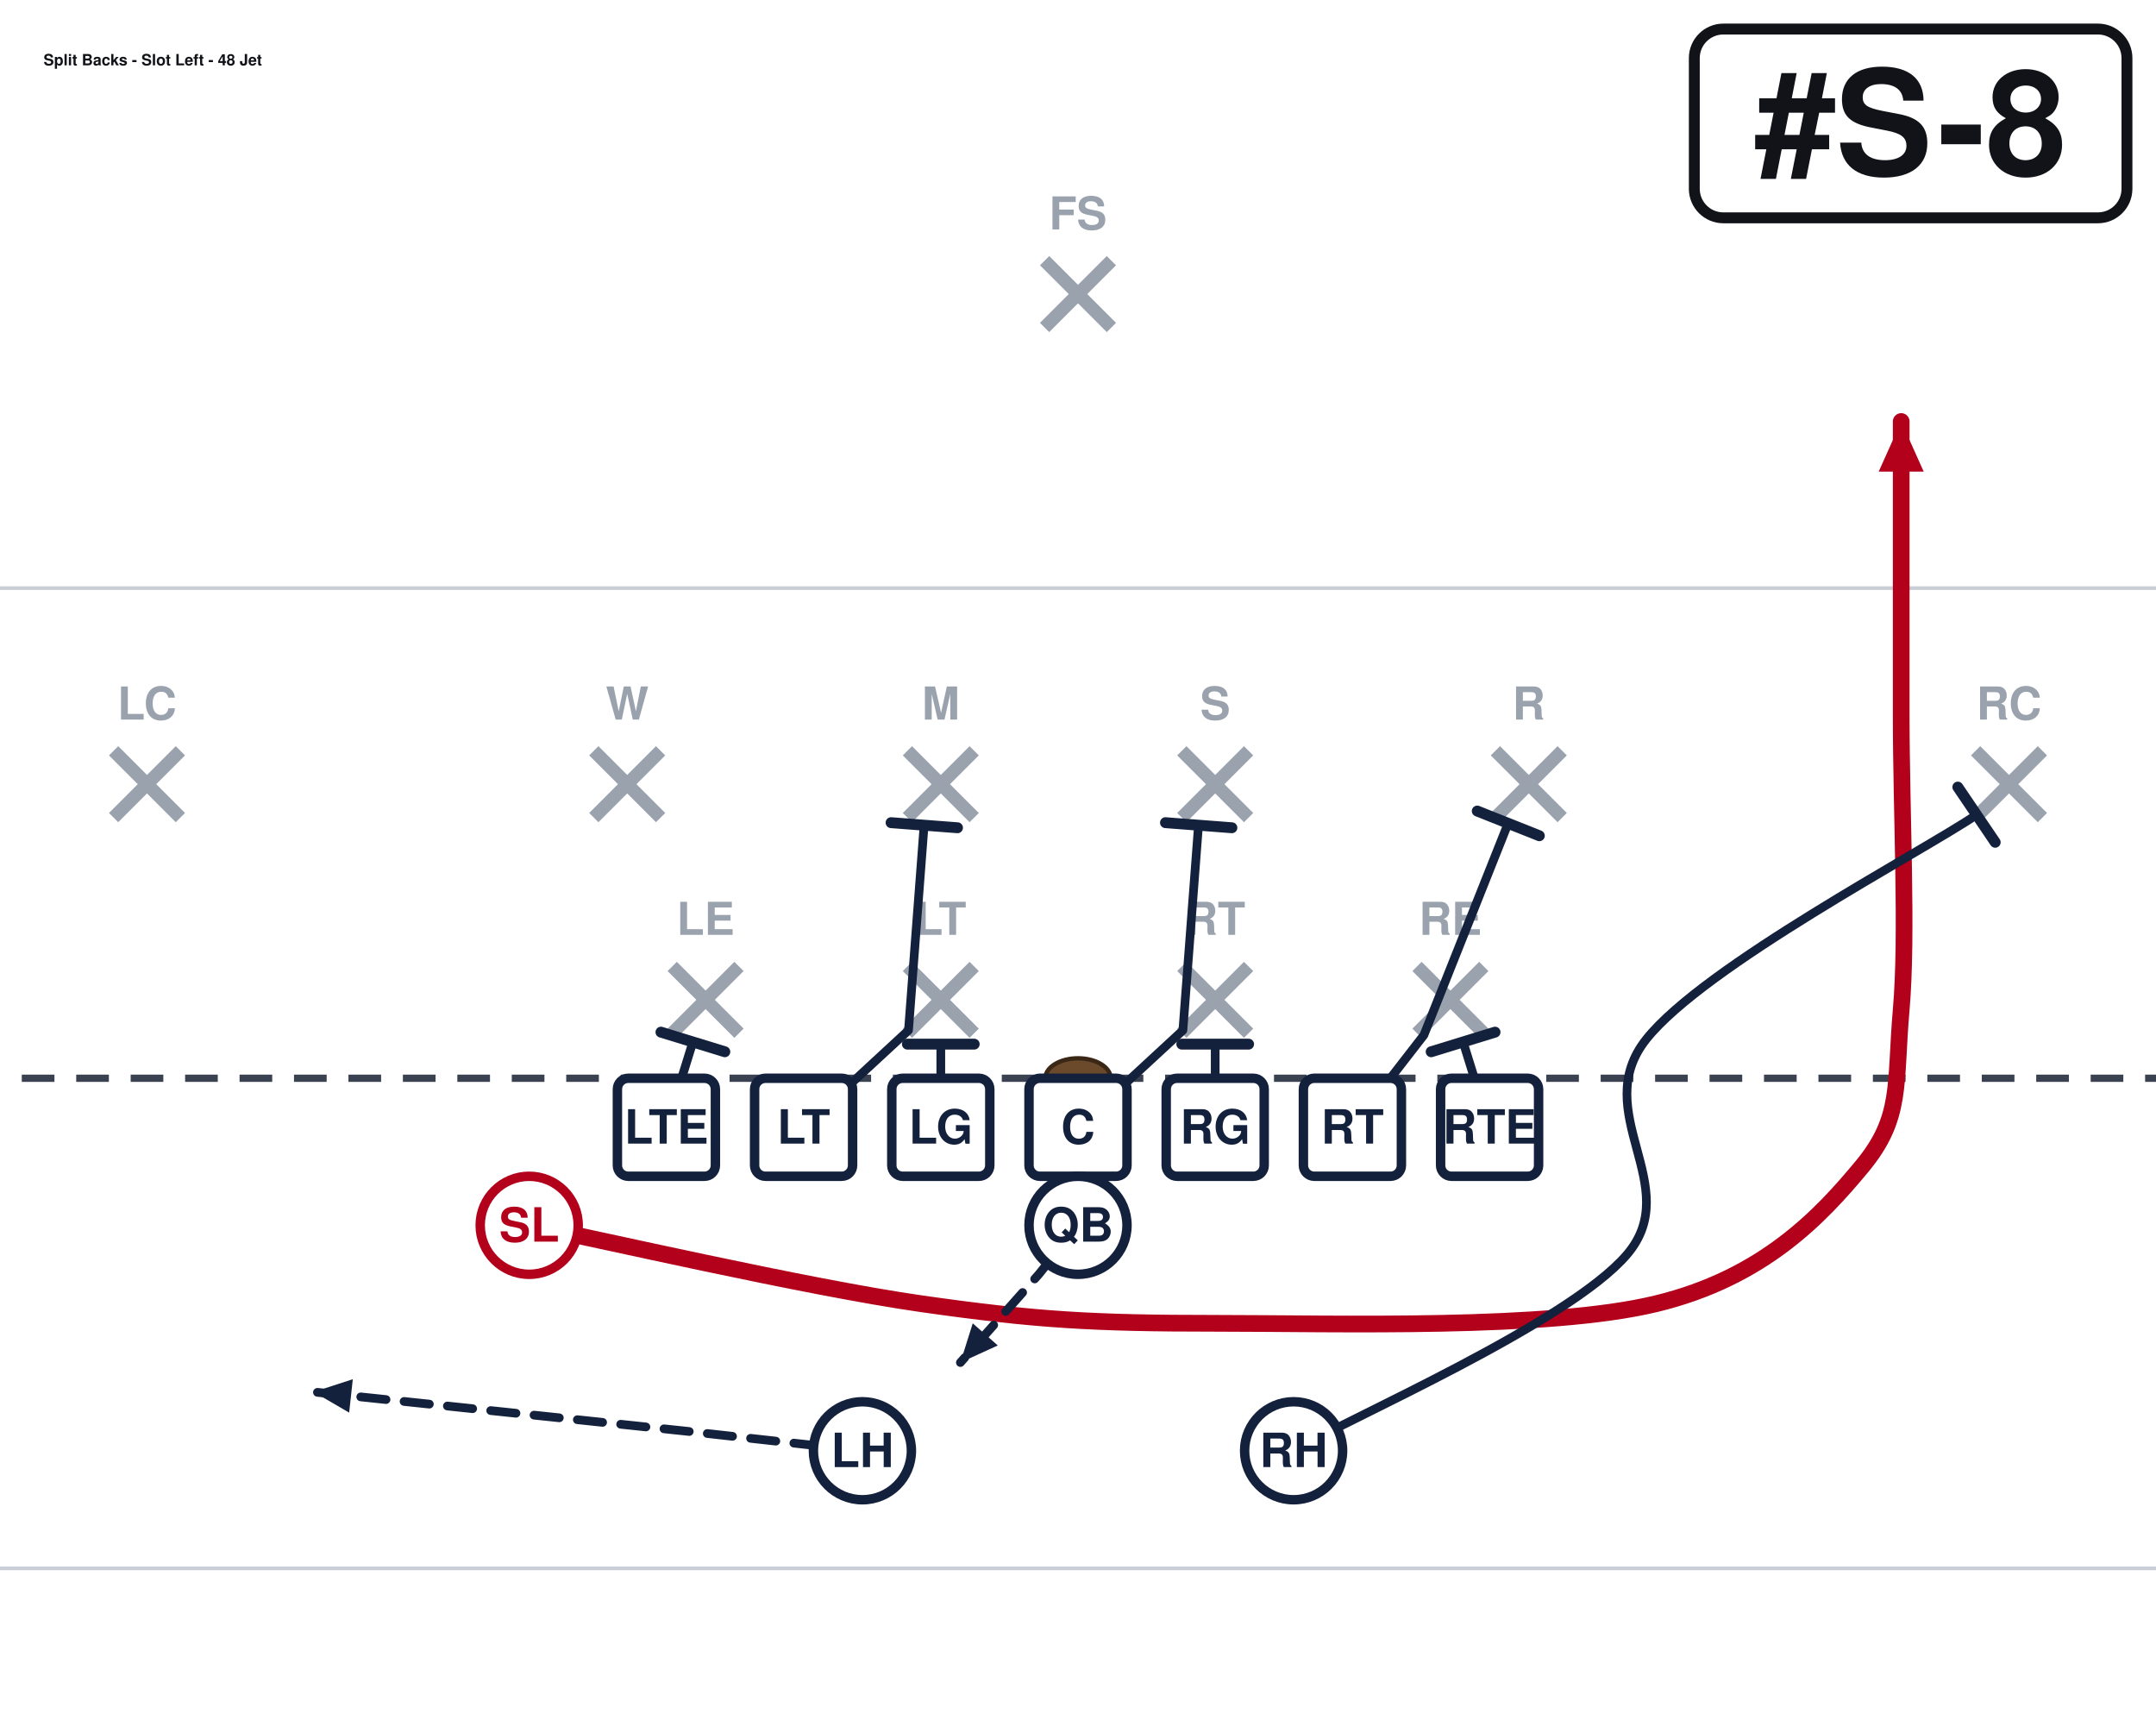
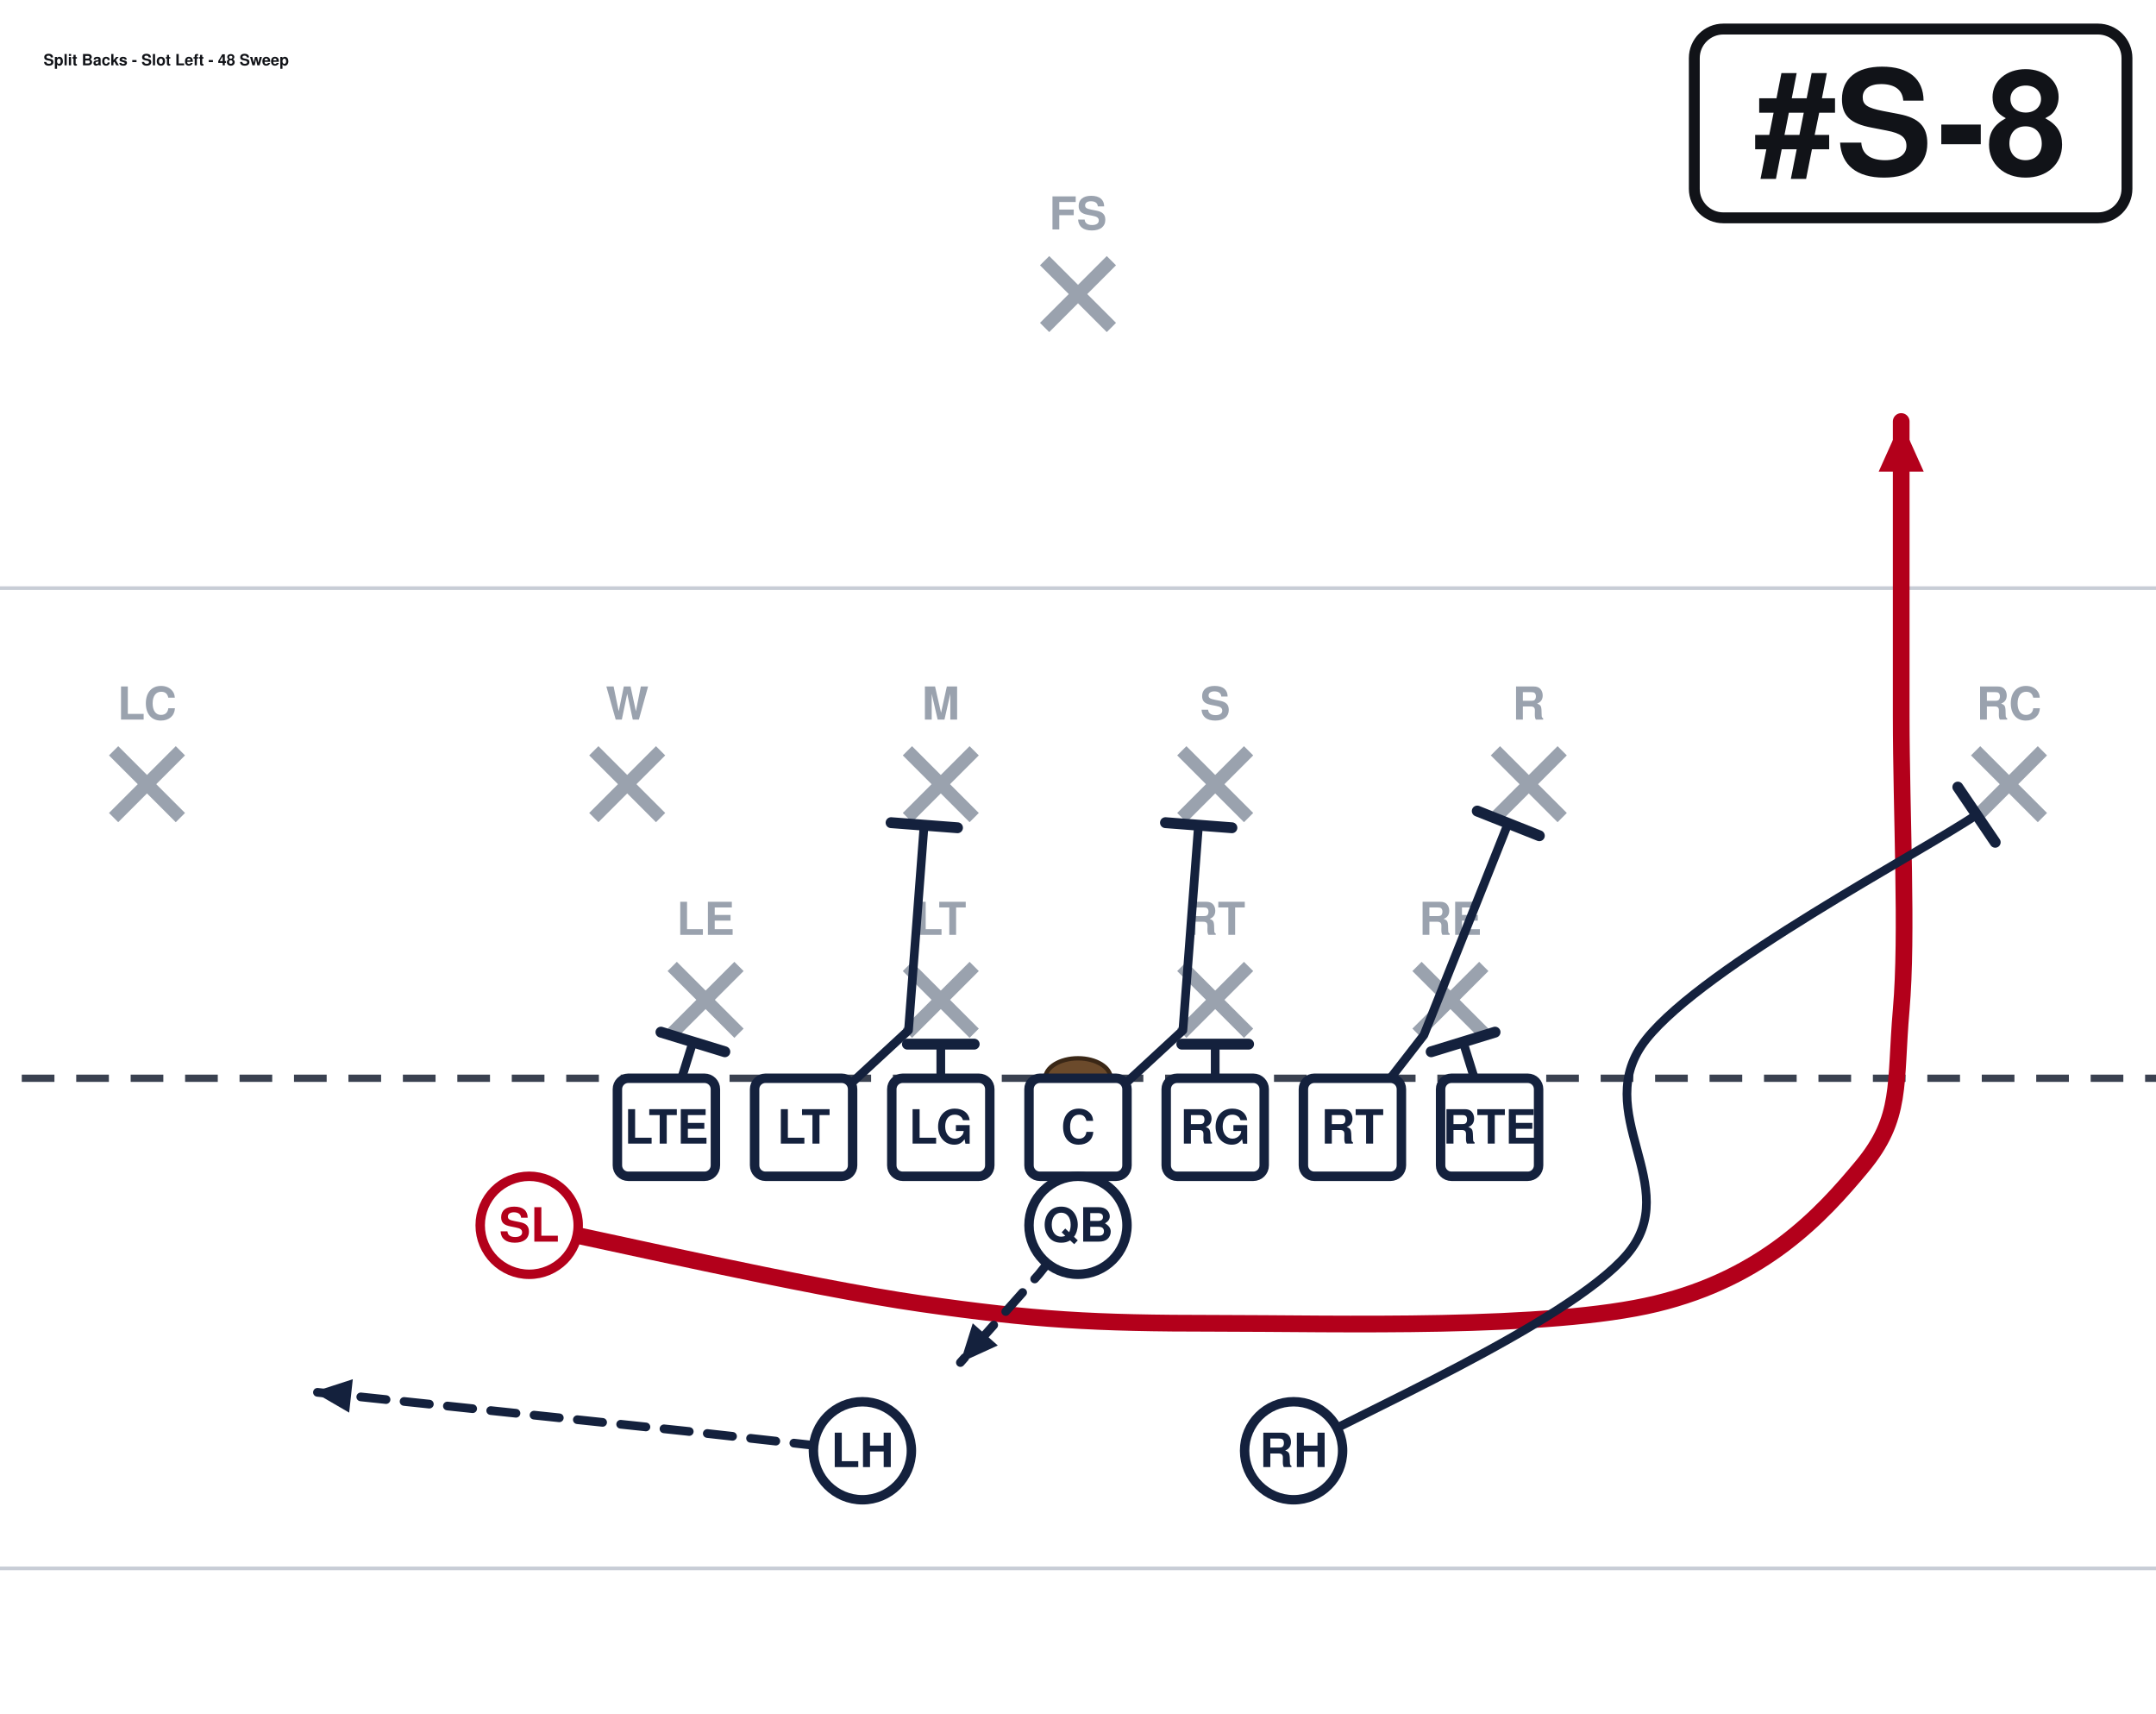
<svg xmlns="http://www.w3.org/2000/svg" width="594" height="472" viewBox="54 27 594 472" font-family="Segoe UI, Helvetica, Arial, sans-serif" role="img">
  <rect x="0" y="0" width="702" height="513" fill="#ffffff" />
  <line x1="0" y1="459.0" x2="702" y2="459.0" stroke="#c8cdd6" stroke-width="1" />
  <line x1="0" y1="189.0" x2="702" y2="189.0" stroke="#c8cdd6" stroke-width="1" />
  <line x1="0" y1="324.0" x2="702" y2="324.0" stroke="#3a4150" stroke-width="2" stroke-dasharray="9 6" />
  <ellipse cx="351.0" cy="324.0" rx="9" ry="5.5" fill="#6b4a2b" stroke="#3a2716" stroke-width="1.2" />
  <line x1="239.2" y1="293.2" x2="257.6" y2="311.6" stroke="#9aa2ae" stroke-width="3.6" />
  <line x1="257.6" y1="293.2" x2="239.2" y2="311.6" stroke="#9aa2ae" stroke-width="3.6" />
  <text x="248.4" y="284.5" text-anchor="middle" font-size="12.5" fill="#9aa2ae" font-weight="600">LE</text>
  <line x1="304.0" y1="293.2" x2="322.4" y2="311.6" stroke="#9aa2ae" stroke-width="3.6" />
  <line x1="322.4" y1="293.2" x2="304.0" y2="311.6" stroke="#9aa2ae" stroke-width="3.6" />
  <text x="313.2" y="284.5" text-anchor="middle" font-size="12.5" fill="#9aa2ae" font-weight="600">LT</text>
  <line x1="379.6" y1="293.2" x2="398.0" y2="311.6" stroke="#9aa2ae" stroke-width="3.6" />
  <line x1="398.0" y1="293.2" x2="379.6" y2="311.6" stroke="#9aa2ae" stroke-width="3.6" />
  <text x="388.8" y="284.5" text-anchor="middle" font-size="12.5" fill="#9aa2ae" font-weight="600">RT</text>
  <line x1="444.4" y1="293.2" x2="462.8" y2="311.6" stroke="#9aa2ae" stroke-width="3.6" />
  <line x1="462.8" y1="293.2" x2="444.4" y2="311.6" stroke="#9aa2ae" stroke-width="3.6" />
  <text x="453.6" y="284.5" text-anchor="middle" font-size="12.5" fill="#9aa2ae" font-weight="600">RE</text>
  <line x1="217.6" y1="233.8" x2="236.0" y2="252.2" stroke="#9aa2ae" stroke-width="3.6" />
  <line x1="236.0" y1="233.8" x2="217.6" y2="252.2" stroke="#9aa2ae" stroke-width="3.6" />
  <text x="226.8" y="225.2" text-anchor="middle" font-size="12.5" fill="#9aa2ae" font-weight="600">W</text>
  <line x1="304.0" y1="233.8" x2="322.4" y2="252.2" stroke="#9aa2ae" stroke-width="3.6" />
  <line x1="322.4" y1="233.8" x2="304.0" y2="252.2" stroke="#9aa2ae" stroke-width="3.6" />
  <text x="313.2" y="225.2" text-anchor="middle" font-size="12.5" fill="#9aa2ae" font-weight="600">M</text>
  <line x1="379.6" y1="233.8" x2="398.0" y2="252.2" stroke="#9aa2ae" stroke-width="3.6" />
  <line x1="398.0" y1="233.8" x2="379.6" y2="252.2" stroke="#9aa2ae" stroke-width="3.6" />
  <text x="388.8" y="225.2" text-anchor="middle" font-size="12.5" fill="#9aa2ae" font-weight="600">S</text>
  <line x1="466.0" y1="233.8" x2="484.4" y2="252.2" stroke="#9aa2ae" stroke-width="3.6" />
  <line x1="484.4" y1="233.8" x2="466.0" y2="252.2" stroke="#9aa2ae" stroke-width="3.6" />
  <text x="475.2" y="225.2" text-anchor="middle" font-size="12.5" fill="#9aa2ae" font-weight="600">R</text>
  <line x1="85.3" y1="233.8" x2="103.7" y2="252.2" stroke="#9aa2ae" stroke-width="3.6" />
  <line x1="103.7" y1="233.8" x2="85.3" y2="252.2" stroke="#9aa2ae" stroke-width="3.6" />
  <text x="94.5" y="225.2" text-anchor="middle" font-size="12.5" fill="#9aa2ae" font-weight="600">LC</text>
  <line x1="598.3" y1="233.8" x2="616.7" y2="252.2" stroke="#9aa2ae" stroke-width="3.6" />
  <line x1="616.7" y1="233.8" x2="598.3" y2="252.2" stroke="#9aa2ae" stroke-width="3.6" />
  <text x="607.5" y="225.2" text-anchor="middle" font-size="12.5" fill="#9aa2ae" font-weight="600">RC</text>
  <line x1="341.8" y1="98.8" x2="360.2" y2="117.2" stroke="#9aa2ae" stroke-width="3.6" />
  <line x1="360.2" y1="98.8" x2="341.8" y2="117.2" stroke="#9aa2ae" stroke-width="3.6" />
  <text x="351.0" y="90.2" text-anchor="middle" font-size="12.5" fill="#9aa2ae" font-weight="600">FS</text>
  <path d="M464.4,337.5 L457.1,314.0" fill="none" stroke="#14213d" stroke-width="2.4" stroke-linecap="round" stroke-linejoin="round" />
  <line x1="448.3" y1="316.7" x2="465.9" y2="311.3" stroke="#14213d" stroke-width="3.0" stroke-linecap="round" />
  <path d="M426.6,337.5 L446.3,312.1 L469.5,253.8" fill="none" stroke="#14213d" stroke-width="2.4" stroke-linecap="round" stroke-linejoin="round" />
  <line x1="461.0" y1="250.4" x2="478.1" y2="257.2" stroke="#14213d" stroke-width="3.0" stroke-linecap="round" />
  <path d="M388.8,337.5 L388.8,314.6" fill="none" stroke="#14213d" stroke-width="2.4" stroke-linecap="round" stroke-linejoin="round" />
  <line x1="379.6" y1="314.6" x2="398.0" y2="314.6" stroke="#14213d" stroke-width="3.0" stroke-linecap="round" />
  <path d="M351.0,337.5 L379.9,310.8 L384.2,254.3" fill="none" stroke="#14213d" stroke-width="2.4" stroke-linecap="round" stroke-linejoin="round" />
  <line x1="375.1" y1="253.6" x2="393.4" y2="255.0" stroke="#14213d" stroke-width="3.0" stroke-linecap="round" />
  <path d="M313.2,337.5 L313.2,314.6" fill="none" stroke="#14213d" stroke-width="2.4" stroke-linecap="round" stroke-linejoin="round" />
  <line x1="304.0" y1="314.6" x2="322.4" y2="314.6" stroke="#14213d" stroke-width="3.0" stroke-linecap="round" />
  <path d="M275.4,337.5 L304.3,310.8 L308.6,254.3" fill="none" stroke="#14213d" stroke-width="2.4" stroke-linecap="round" stroke-linejoin="round" />
  <line x1="299.5" y1="253.6" x2="317.8" y2="255.0" stroke="#14213d" stroke-width="3.0" stroke-linecap="round" />
  <path d="M237.6,337.5 L244.9,314.0" fill="none" stroke="#14213d" stroke-width="2.4" stroke-linecap="round" stroke-linejoin="round" />
  <line x1="236.1" y1="311.3" x2="253.7" y2="316.7" stroke="#14213d" stroke-width="3.0" stroke-linecap="round" />
  <path d="M199.8,364.5 C217.8,368.1 276.3,381.6 307.8,386.1 C339.3,390.6 355.1,391.5 388.8,391.5 C422.6,391.5 480.6,393.3 510.3,386.1 C540.0,378.9 555.8,361.8 567.0,348.3 C578.2,334.8 576.0,325.8 577.8,305.1 C579.6,284.4 577.8,251.1 577.8,224.1 C577.8,197.1 577.8,156.6 577.8,143.1" fill="none" stroke="#b3001b" stroke-width="4.6" stroke-linecap="round" stroke-linejoin="round" />
  <polygon points="577.8,143.1 584.0,156.9 571.6,156.9" fill="#b3001b" />
  <path d="M351.0,364.5 L340.2,378.0 L318.6,402.3" fill="none" stroke="#14213d" stroke-width="2.4" stroke-linecap="round" stroke-linejoin="round" stroke-dasharray="7 5" />
  <polygon points="318.6,402.3 322.0,391.5 328.9,397.6" fill="#14213d" />
  <path d="M410.4,426.6 C425.7,417.6 486.0,391.5 502.2,372.6 C518.4,353.7 491.5,333.4 507.6,313.2 C523.7,293.0 583.4,261.7 598.6,251.4" fill="none" stroke="#14213d" stroke-width="2.4" stroke-linecap="round" stroke-linejoin="round" />
  <line x1="593.4" y1="243.8" x2="603.7" y2="259.0" stroke="#14213d" stroke-width="3.0" stroke-linecap="round" />
  <path d="M291.6,426.6 L243.0,421.2 L140.4,410.4" fill="none" stroke="#14213d" stroke-width="2.4" stroke-linecap="round" stroke-linejoin="round" stroke-dasharray="7 5" />
  <polygon points="140.4,410.4 151.2,406.9 150.2,416.1" fill="#14213d" />
  <rect x="224.1" y="324.0" width="27.0" height="27.0" rx="3" fill="#ffffff" stroke="#14213d" stroke-width="2.6" />
  <text x="237.6" y="342.0" text-anchor="middle" font-size="13" font-weight="700" fill="#14213d">LTE</text>
  <rect x="261.9" y="324.0" width="27.0" height="27.0" rx="3" fill="#ffffff" stroke="#14213d" stroke-width="2.6" />
  <text x="275.4" y="342.0" text-anchor="middle" font-size="13" font-weight="700" fill="#14213d">LT</text>
  <rect x="299.7" y="324.0" width="27.0" height="27.0" rx="3" fill="#ffffff" stroke="#14213d" stroke-width="2.6" />
  <text x="313.2" y="342.0" text-anchor="middle" font-size="13" font-weight="700" fill="#14213d">LG</text>
  <rect x="337.5" y="324.0" width="27.0" height="27.0" rx="3" fill="#ffffff" stroke="#14213d" stroke-width="2.6" />
  <text x="351.0" y="342.0" text-anchor="middle" font-size="13" font-weight="700" fill="#14213d">C</text>
  <rect x="375.3" y="324.0" width="27.0" height="27.0" rx="3" fill="#ffffff" stroke="#14213d" stroke-width="2.6" />
  <text x="388.8" y="342.0" text-anchor="middle" font-size="13" font-weight="700" fill="#14213d">RG</text>
  <rect x="413.1" y="324.0" width="27.0" height="27.0" rx="3" fill="#ffffff" stroke="#14213d" stroke-width="2.6" />
  <text x="426.6" y="342.0" text-anchor="middle" font-size="13" font-weight="700" fill="#14213d">RT</text>
  <rect x="450.9" y="324.0" width="27.0" height="27.0" rx="3" fill="#ffffff" stroke="#14213d" stroke-width="2.6" />
  <text x="464.4" y="342.0" text-anchor="middle" font-size="13" font-weight="700" fill="#14213d">RTE</text>
  <circle cx="199.8" cy="364.5" r="13.5" fill="#ffffff" stroke="#b3001b" stroke-width="2.6" />
  <text x="199.8" y="369.0" text-anchor="middle" font-size="13" font-weight="700" fill="#b3001b">SL</text>
  <circle cx="351.0" cy="364.5" r="13.5" fill="#ffffff" stroke="#14213d" stroke-width="2.6" />
  <text x="351.0" y="369.0" text-anchor="middle" font-size="13" font-weight="700" fill="#14213d">QB</text>
  <circle cx="291.6" cy="426.6" r="13.5" fill="#ffffff" stroke="#14213d" stroke-width="2.6" />
  <text x="291.6" y="431.1" text-anchor="middle" font-size="13" font-weight="700" fill="#14213d">LH</text>
  <circle cx="410.4" cy="426.6" r="13.5" fill="#ffffff" stroke="#14213d" stroke-width="2.6" />
  <text x="410.4" y="431.1" text-anchor="middle" font-size="13" font-weight="700" fill="#14213d">RH</text>
  <rect x="520.8" y="35.0" width="119.2" height="52.0" rx="8" fill="#ffffff" stroke="#111318" stroke-width="3" />
  <text x="580.4" y="75.0" text-anchor="middle" font-size="40" font-weight="800" fill="#111318">#S-8</text>
-   <text x="66.0" y="45.0" font-size="4.3" font-weight="700" fill="#111318">Split Backs - Slot Left - 48 Jet</text>
+   <text x="66.0" y="45.0" font-size="4.3" font-weight="700" fill="#111318">Split Backs - Slot Left - 48 Sweep</text>
</svg>
